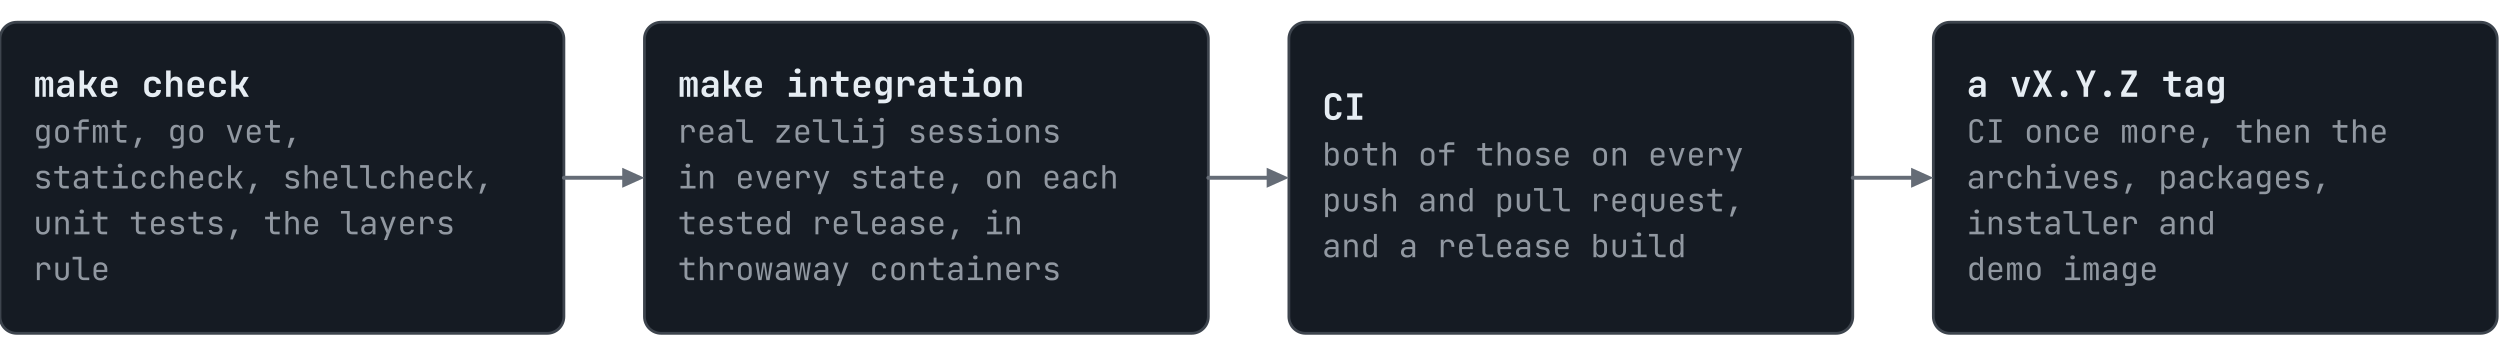
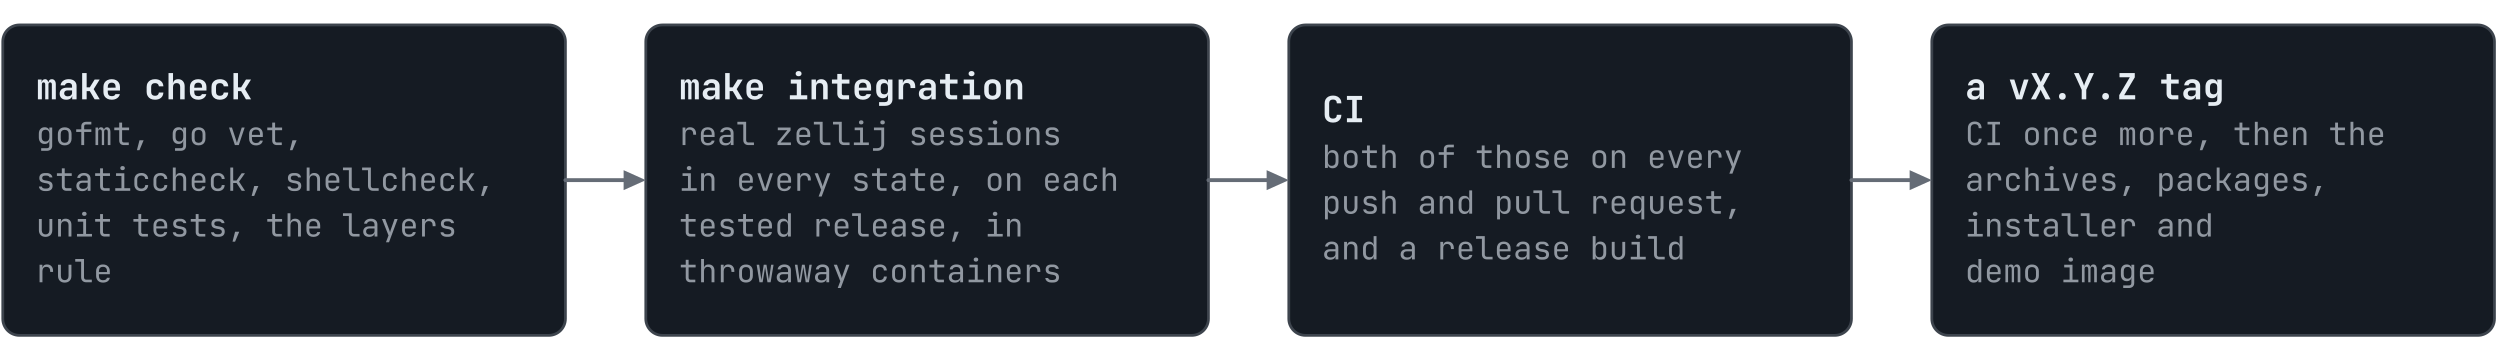
- <svg xmlns="http://www.w3.org/2000/svg" viewBox="0 0 900 128" width="900" height="128" role="img" aria-label="From a change to a release. make check runs gofmt, go vet, staticcheck, shellcheck, the unit tests and the layers test. make integration runs real zellij releases in throwaway containers. CI runs both on every push and pull request with a release build. A vX.Y.Z tag runs all of CI, then builds the archives, packages, checksums and the installer, and pushes the demo image.">
+ <svg xmlns="http://www.w3.org/2000/svg" viewBox="-1 -1 902 130" width="902" height="130" role="img" aria-label="From a change to a release. make check runs gofmt, go vet, staticcheck, shellcheck, the unit tests and the layers test. make integration runs real zellij releases in throwaway containers. CI runs both on every push and pull request with a release build. A vX.Y.Z tag runs all of CI, then builds the archives, packages, checksums and the installer, and pushes the demo image.">
  <defs>
    <path id="g0" d="M52 0V-550H154V-476H175L158 -458Q158 -504 184 -532Q210 -560 251 -560Q295 -560 320 -524Q344 -488 344 -427L322 -476H356L343 -458Q343 -504 369 -532Q395 -560 438 -560Q489 -560 519 -522Q549 -484 549 -419V0H439V-414Q439 -441 427 -456Q415 -472 392 -472Q370 -472 358 -457Q345 -442 345 -414V0H255V-414Q255 -442 243 -457Q231 -472 208 -472Q185 -472 174 -457Q162 -442 162 -414V0Z" />
    <path id="g1" d="M239 10Q154 10 105 -35Q56 -80 56 -156Q56 -237 110 -281Q164 -325 263 -325H400V-372Q400 -412 374 -434Q348 -457 303 -457Q262 -457 235 -439Q208 -421 203 -390H81Q90 -468 151 -514Q212 -560 307 -560Q408 -560 466 -510Q525 -459 525 -373V0H404V-96H384L404 -123Q404 -62 359 -26Q314 10 239 10ZM280 -84Q333 -84 366 -111Q400 -138 400 -181V-248H265Q227 -248 204 -226Q181 -204 181 -168Q181 -129 208 -106Q234 -84 280 -84Z" />
    <path id="g2" d="M80 0V-730H205V-334H292L426 -550H566L400 -284L569 0H426L292 -228H205V0Z" />
    <path id="g3" d="M301 10Q231 10 179 -17Q127 -44 98 -92Q70 -141 70 -206V-344Q70 -409 98 -458Q127 -506 179 -533Q231 -560 301 -560Q370 -560 422 -533Q473 -506 502 -458Q530 -409 530 -344V-245H191V-206Q191 -148 219 -118Q247 -89 302 -89Q344 -89 370 -104Q396 -118 403 -146H526Q512 -75 450 -32Q389 10 301 10ZM409 -315V-345Q409 -402 382 -432Q355 -463 301 -463Q247 -463 219 -432Q191 -401 191 -344V-323L418 -325Z" />
    <path id="g4" d="M303 10Q233 10 180 -16Q128 -43 99 -92Q70 -140 70 -206V-344Q70 -411 99 -459Q128 -507 180 -534Q233 -560 303 -560Q407 -560 469 -506Q531 -453 534 -361H409Q406 -404 378 -428Q351 -451 303 -451Q253 -451 224 -424Q195 -396 195 -345V-206Q195 -155 224 -127Q253 -99 303 -99Q351 -99 378 -122Q406 -146 409 -189H534Q531 -97 469 -44Q407 10 303 10Z" />
    <path id="g5" d="M77 0V-730H202V-550L199 -445H233L199 -416Q199 -484 238 -522Q278 -560 347 -560Q428 -560 476 -506Q525 -452 525 -361V0H400V-348Q400 -398 374 -425Q348 -452 301 -452Q255 -452 228 -424Q202 -396 202 -344V0Z" />
    <path id="g6" d="M161 180V98H336Q378 98 398 79Q417 60 417 20V-50L419 -150H401L418 -165Q418 -105 378 -70Q338 -35 271 -35Q186 -35 137 -90Q88 -146 88 -240V-356Q88 -450 137 -505Q186 -560 271 -560Q338 -560 378 -525Q418 -490 418 -430L401 -445H418V-550H507V20Q507 94 462 137Q416 180 335 180ZM298 -113Q354 -113 386 -148Q418 -183 418 -245V-350Q418 -412 386 -447Q354 -482 298 -482Q241 -482 210 -448Q178 -414 178 -350V-245Q178 -181 210 -147Q241 -113 298 -113Z" />
    <path id="g7" d="M300 8Q234 8 186 -17Q138 -42 112 -90Q85 -137 85 -202V-348Q85 -414 112 -461Q138 -508 186 -533Q234 -558 300 -558Q366 -558 414 -533Q462 -508 488 -461Q515 -414 515 -349V-202Q515 -137 488 -90Q462 -42 414 -17Q366 8 300 8ZM300 -72Q359 -72 392 -105Q425 -138 425 -202V-348Q425 -412 392 -445Q359 -478 300 -478Q242 -478 208 -445Q175 -412 175 -348V-202Q175 -138 208 -105Q242 -72 300 -72Z" />
    <path id="g8" d="M220 0V-413H60V-495H220V-590Q220 -655 261 -692Q302 -730 374 -730H535V-648H374Q343 -648 326 -634Q310 -619 310 -590V-495H535V-413H310V0Z" />
    <path id="g9" d="M66 0V-550H145V-484H163L149 -460Q149 -506 174 -533Q198 -560 240 -560Q286 -560 311 -526Q336 -492 336 -430L309 -484H351L332 -460Q332 -506 358 -533Q383 -560 425 -560Q477 -560 506 -521Q534 -482 534 -418V0H451V-419Q451 -453 436 -472Q422 -491 394 -491Q367 -491 352 -472Q336 -454 336 -420V0H264V-419Q264 -454 248 -472Q233 -491 205 -491Q177 -491 163 -472Q149 -454 149 -420V0Z" />
    <path id="g10" d="M360 0Q289 0 250 -38Q210 -76 210 -145V-468H55V-550H210V-705H300V-550H520V-468H300V-145Q300 -82 360 -82H510V0Z" />
    <path id="g11" d="M165 160 245 -151H375L245 160Z" />
    <path id="g12" d="M239 0 55 -550H147L269 -180Q280 -147 289 -116Q298 -86 302 -69Q307 -86 316 -116Q325 -147 335 -180L454 -550H545L361 0Z" />
    <path id="g13" d="M300 10Q235 10 186 -16Q138 -42 112 -90Q85 -137 85 -200V-350Q85 -414 112 -461Q138 -508 186 -534Q235 -560 300 -560Q365 -560 414 -534Q462 -508 488 -461Q515 -414 515 -350V-253H173V-200Q173 -135 206 -100Q239 -66 300 -66Q352 -66 384 -84Q416 -103 423 -140H513Q504 -71 446 -30Q387 10 300 10ZM427 -313V-350Q427 -415 394 -450Q362 -485 300 -485Q239 -485 206 -450Q173 -415 173 -350V-321H434Z" />
    <path id="g14" d="M283 8Q227 8 186 -10Q144 -27 120 -59Q95 -91 90 -135H180Q186 -106 212 -89Q239 -72 283 -72H325Q378 -72 404 -94Q430 -115 430 -151Q430 -186 406 -206Q383 -227 337 -234L263 -246Q182 -260 142 -296Q103 -333 103 -403Q103 -477 150 -518Q197 -558 291 -558H329Q408 -558 456 -521Q504 -484 514 -421H424Q418 -447 394 -462Q370 -478 329 -478H291Q240 -478 216 -459Q193 -440 193 -402Q193 -368 213 -352Q233 -336 276 -329L350 -317Q439 -303 480 -265Q520 -227 520 -155Q520 -79 472 -36Q423 8 325 8Z" />
    <path id="g15" d="M252 10Q165 10 115 -34Q65 -79 65 -155Q65 -232 115 -276Q165 -320 250 -320H420V-375Q420 -426 390 -454Q359 -481 303 -481Q254 -481 221 -460Q188 -440 183 -405H93Q102 -476 160 -518Q218 -560 305 -560Q400 -560 455 -511Q510 -462 510 -378V0H422V-105H407L422 -120Q422 -60 376 -25Q329 10 252 10ZM274 -61Q338 -61 379 -93Q420 -125 420 -175V-253H252Q207 -253 181 -228Q155 -203 155 -160Q155 -114 186 -88Q218 -61 274 -61Z" />
    <path id="g16" d="M85 0V-82H280V-468H110V-550H370V-82H555V0ZM315 -649Q282 -649 263 -666Q244 -683 244 -712Q244 -742 263 -760Q282 -777 315 -777Q348 -777 367 -760Q386 -742 386 -712Q386 -683 367 -666Q348 -649 315 -649Z" />
    <path id="g17" d="M304 10Q238 10 188 -15Q139 -40 112 -88Q85 -135 85 -200V-350Q85 -416 112 -463Q139 -510 188 -535Q238 -560 304 -560Q399 -560 457 -509Q515 -458 518 -370H428Q425 -423 392 -452Q360 -480 304 -480Q245 -480 210 -446Q175 -413 175 -351V-200Q175 -138 210 -104Q245 -70 304 -70Q360 -70 392 -99Q425 -128 428 -180H518Q515 -92 457 -41Q399 10 304 10Z" />
    <path id="g18" d="M92 0V-730H182V-550V-445H201L182 -424Q182 -489 221 -524Q260 -560 329 -560Q412 -560 461 -509Q510 -458 510 -370V0H420V-360Q420 -419 388 -452Q357 -484 303 -484Q247 -484 214 -449Q182 -414 182 -350V0Z" />
    <path id="g19" d="M95 0V-730H185V-323H291L451 -550H554L369 -288L557 0H452L292 -245H185V0Z" />
    <path id="g20" d="M375 0Q327 0 291 -19Q255 -38 235 -73Q215 -108 215 -155V-648H30V-730H305V-155Q305 -121 324 -102Q343 -82 375 -82H550V0Z" />
    <path id="g21" d="M299 10Q204 10 147 -46Q90 -103 90 -200V-550H180V-200Q180 -138 212 -104Q244 -69 299 -69Q355 -69 388 -104Q420 -138 420 -200V-550H510V-200Q510 -103 452 -46Q394 10 299 10Z" />
    <path id="g22" d="M92 0V-550H182V-445H201L182 -424Q182 -489 221 -524Q260 -560 329 -560Q412 -560 461 -509Q510 -458 510 -370V0H420V-360Q420 -419 388 -450Q357 -482 303 -482Q247 -482 214 -448Q182 -414 182 -350V0Z" />
    <path id="g23" d="M178 180 259 -34 55 -550H155L283 -210Q290 -193 296 -170Q302 -146 306 -130Q310 -146 316 -170Q322 -193 328 -210L448 -550H545L274 180Z" />
    <path id="g24" d="M111 0V-550H199V-445H220L191 -380Q191 -469 230 -514Q268 -560 344 -560Q431 -560 482 -506Q534 -451 534 -358V-325H444V-350Q444 -415 412 -450Q381 -484 323 -484Q266 -484 234 -449Q201 -414 201 -350V0Z" />
    <path id="g25" d="M76 0V-114H268V-437H101V-550H388V-114H558V0ZM318 -642Q280 -642 258 -662Q236 -681 236 -714Q236 -747 258 -766Q280 -786 318 -786Q356 -786 378 -766Q400 -747 400 -714Q400 -681 378 -662Q356 -642 318 -642Z" />
    <path id="g26" d="M77 0V-550H199V-445H233L199 -416Q199 -484 238 -522Q278 -560 347 -560Q428 -560 476 -506Q525 -452 525 -361V0H400V-348Q400 -398 374 -425Q348 -452 301 -452Q255 -452 228 -424Q202 -396 202 -344V0Z" />
    <path id="g27" d="M360 0Q281 0 236 -44Q192 -88 192 -165V-437H43V-550H192V-705H318V-550H529V-437H318V-165Q318 -113 369 -113H519V0Z" />
    <path id="g28" d="M152 180V76H315Q357 76 378 56Q399 35 399 -3V-44L401 -147H374L401 -174Q401 -107 362 -70Q322 -32 255 -32Q171 -32 122 -89Q72 -146 72 -243V-350Q72 -446 122 -503Q171 -560 255 -560Q322 -560 362 -522Q401 -485 401 -418L374 -445H401L398 -550H523V0Q523 83 468 132Q413 180 317 180ZM297 -140Q345 -140 372 -168Q398 -197 398 -248V-344Q398 -395 372 -424Q345 -452 297 -452Q249 -452 223 -424Q197 -396 197 -344V-248Q197 -196 223 -168Q249 -140 297 -140Z" />
    <path id="g29" d="M94 0V-550H212V-445H243L206 -381Q206 -470 246 -515Q286 -560 364 -560Q453 -560 504 -505Q555 -450 555 -353V-313H424V-344Q424 -397 396 -426Q369 -455 321 -455Q272 -455 246 -426Q219 -397 219 -344V0Z" />
    <path id="g30" d="M300 9Q230 9 178 -18Q127 -44 98 -92Q70 -141 70 -207V-343Q70 -409 98 -458Q127 -506 178 -532Q230 -559 300 -559Q371 -559 422 -532Q473 -506 502 -458Q530 -409 530 -344V-207Q530 -141 502 -92Q473 -44 422 -18Q371 9 300 9ZM300 -100Q350 -100 378 -128Q405 -155 405 -207V-343Q405 -396 378 -423Q350 -450 300 -450Q251 -450 223 -423Q195 -396 195 -343V-207Q195 -155 223 -128Q251 -100 300 -100Z" />
    <path id="g31" d="M90 0V-90L398 -468H98V-550H499V-460L185 -82H510V0Z" />
    <path id="g32" d="M85 180V97H214Q276 97 310 64Q345 30 345 -31V-468H115V-550H435V-31Q435 66 375 123Q315 180 214 180ZM385 -649Q352 -649 333 -666Q314 -683 314 -712Q314 -742 333 -760Q352 -777 385 -777Q418 -777 437 -760Q456 -742 456 -712Q456 -683 437 -666Q418 -649 385 -649Z" />
    <path id="g33" d="M268 10Q186 10 136 -45Q85 -100 85 -194V-355Q85 -450 135 -505Q185 -560 268 -560Q336 -560 377 -523Q418 -486 418 -424L400 -445H420L418 -570V-730H508V0H418V-105H400L418 -126Q418 -63 377 -26Q336 10 268 10ZM298 -68Q354 -68 386 -103Q418 -138 418 -200V-350Q418 -412 386 -447Q354 -482 298 -482Q241 -482 208 -448Q175 -414 175 -350V-200Q175 -136 208 -102Q241 -68 298 -68Z" />
    <path id="g34" d="M123 0 35 -550H115L170 -160Q173 -138 176 -112Q180 -87 182 -70Q184 -87 188 -112Q193 -138 196 -160L257 -550H343L404 -160Q407 -138 412 -112Q416 -87 418 -70Q420 -87 424 -112Q429 -138 432 -160L489 -550H565L473 0H374L315 -380Q311 -408 306 -436Q301 -464 299 -480Q297 -464 293 -436Q289 -408 284 -380L222 0Z" />
    <path id="g35" d="M304 10Q234 10 182 -16Q129 -43 100 -92Q72 -140 72 -206V-524Q72 -591 100 -639Q129 -687 182 -714Q234 -740 304 -740Q375 -740 426 -714Q478 -687 507 -639Q536 -591 536 -524H410Q410 -576 382 -603Q355 -630 304 -630Q253 -630 225 -603Q197 -576 197 -525V-206Q197 -155 225 -128Q253 -100 304 -100Q355 -100 382 -128Q410 -155 410 -206H536Q536 -141 507 -92Q478 -43 426 -16Q375 10 304 10Z" />
    <path id="g36" d="M90 0V-110H237V-620H90V-730H510V-620H363V-110H510V0Z" />
    <path id="g37" d="M332 10Q264 10 223 -26Q182 -63 182 -126L200 -105H182V0H92V-730H182V-570L180 -445H200L182 -424Q182 -486 224 -523Q265 -560 332 -560Q415 -560 465 -505Q515 -450 515 -355V-194Q515 -100 465 -45Q415 10 332 10ZM302 -68Q359 -68 392 -102Q425 -136 425 -200V-350Q425 -414 392 -448Q359 -482 302 -482Q247 -482 214 -447Q182 -412 182 -350V-200Q182 -138 214 -103Q247 -68 302 -68Z" />
    <path id="g38" d="M92 180V-550H182V-445H200L182 -424Q182 -487 224 -524Q265 -560 333 -560Q416 -560 466 -506Q515 -451 515 -356V-195Q515 -132 492 -86Q470 -40 430 -15Q389 10 333 10Q266 10 224 -27Q182 -64 182 -126L200 -105H180L182 20V180ZM303 -68Q360 -68 392 -102Q425 -136 425 -200V-350Q425 -414 392 -448Q360 -482 303 -482Q248 -482 215 -447Q182 -412 182 -350V-200Q182 -138 215 -103Q248 -68 303 -68Z" />
    <path id="g39" d="M418 180V20L420 -105H400L418 -126Q418 -64 377 -27Q336 10 268 10Q185 10 136 -45Q88 -100 88 -195V-356Q88 -451 137 -506Q186 -560 268 -560Q336 -560 377 -524Q418 -487 418 -424L400 -445H418V-550H508V180ZM298 -68Q354 -68 386 -103Q418 -138 418 -200V-350Q418 -412 386 -447Q354 -482 298 -482Q241 -482 210 -448Q178 -414 178 -350V-200Q178 -136 210 -102Q241 -68 298 -68Z" />
    <path id="g40" d="M220 0 39 -550H167L272 -216Q281 -186 290 -154Q298 -122 302 -103Q307 -122 315 -154Q323 -186 331 -215L434 -550H561L381 0Z" />
    <path id="g41" d="M28 0 230 -374 40 -730H180L272 -547Q282 -527 290 -508Q298 -490 302 -480Q305 -490 313 -508Q321 -527 331 -547L424 -730H560L370 -377L572 0H432L329 -202Q319 -222 310 -241Q302 -260 298 -271Q294 -260 286 -241Q278 -222 268 -202L164 0Z" />
    <path id="g42" d="M300 10Q257 10 232 -15Q206 -40 206 -83Q206 -126 232 -152Q257 -177 300 -177Q343 -177 368 -152Q394 -126 394 -83Q394 -40 368 -15Q343 10 300 10Z" />
    <path id="g43" d="M237 0V-265L23 -730H154L268 -477Q281 -447 290 -418Q299 -389 302 -373Q306 -389 314 -418Q323 -447 336 -477L447 -730H577L363 -265V0Z" />
    <path id="g44" d="M79 0V-119L372 -614H86V-730H510V-611L216 -116H521V0Z" />
    <path id="g45" d="M304 10Q238 10 190 -15Q141 -40 114 -88Q88 -135 88 -200V-530Q88 -596 114 -643Q141 -690 190 -715Q238 -740 304 -740Q370 -740 418 -714Q466 -689 492 -642Q518 -595 518 -530H428Q428 -592 396 -626Q363 -659 304 -659Q245 -659 212 -626Q178 -593 178 -531V-200Q178 -138 212 -104Q245 -71 304 -71Q363 -71 396 -104Q428 -138 428 -200H518Q518 -136 492 -88Q466 -41 418 -16Q370 10 304 10Z" />
    <path id="g46" d="M105 0V-82H254V-648H105V-730H495V-648H346V-82H495V0Z" />
  </defs>
  <rect x="0" y="8" width="203" height="112" rx="6" fill="#151b23" stroke="#3d444d" stroke-width="1" />
  <g transform="scale(0.013)" fill="#e6edf3">
    <use href="#g0" x="923.1" y="2680.8" />
    <use href="#g1" x="1523.1" y="2680.8" />
    <use href="#g2" x="2123.1" y="2680.8" />
    <use href="#g3" x="2723.1" y="2680.8" />
    <use href="#g4" x="3923.1" y="2680.8" />
    <use href="#g5" x="4523.1" y="2680.8" />
    <use href="#g3" x="5123.1" y="2680.8" />
    <use href="#g4" x="5723.1" y="2680.8" />
    <use href="#g2" x="6323.1" y="2680.8" />
  </g>
  <g transform="scale(0.0115)" fill="#9198a1">
    <use href="#g6" x="1043.5" y="4465.2" />
    <use href="#g7" x="1643.5" y="4465.2" />
    <use href="#g8" x="2243.5" y="4465.2" />
    <use href="#g9" x="2843.5" y="4465.2" />
    <use href="#g10" x="3443.5" y="4465.2" />
    <use href="#g11" x="4043.5" y="4465.2" />
    <use href="#g6" x="5243.5" y="4465.2" />
    <use href="#g7" x="5843.5" y="4465.2" />
    <use href="#g12" x="7043.5" y="4465.2" />
    <use href="#g13" x="7643.5" y="4465.2" />
    <use href="#g10" x="8243.5" y="4465.2" />
    <use href="#g11" x="8843.5" y="4465.2" />
  </g>
  <g transform="scale(0.0115)" fill="#9198a1">
    <use href="#g14" x="1043.5" y="5900.0" />
    <use href="#g10" x="1643.5" y="5900.0" />
    <use href="#g15" x="2243.5" y="5900.0" />
    <use href="#g10" x="2843.5" y="5900.0" />
    <use href="#g16" x="3443.5" y="5900.0" />
    <use href="#g17" x="4043.5" y="5900.0" />
    <use href="#g17" x="4643.5" y="5900.0" />
    <use href="#g18" x="5243.5" y="5900.0" />
    <use href="#g13" x="5843.5" y="5900.0" />
    <use href="#g17" x="6443.5" y="5900.0" />
    <use href="#g19" x="7043.5" y="5900.0" />
    <use href="#g11" x="7643.5" y="5900.0" />
    <use href="#g14" x="8843.5" y="5900.0" />
    <use href="#g18" x="9443.5" y="5900.0" />
    <use href="#g13" x="10043.5" y="5900.0" />
    <use href="#g20" x="10643.5" y="5900.0" />
    <use href="#g20" x="11243.5" y="5900.0" />
    <use href="#g17" x="11843.5" y="5900.0" />
    <use href="#g18" x="12443.5" y="5900.0" />
    <use href="#g13" x="13043.5" y="5900.0" />
    <use href="#g17" x="13643.5" y="5900.0" />
    <use href="#g19" x="14243.5" y="5900.0" />
    <use href="#g11" x="14843.5" y="5900.0" />
  </g>
  <g transform="scale(0.0115)" fill="#9198a1">
    <use href="#g21" x="1043.5" y="7334.8" />
    <use href="#g22" x="1643.5" y="7334.8" />
    <use href="#g16" x="2243.5" y="7334.8" />
    <use href="#g10" x="2843.5" y="7334.8" />
    <use href="#g10" x="4043.5" y="7334.8" />
    <use href="#g13" x="4643.5" y="7334.8" />
    <use href="#g14" x="5243.5" y="7334.8" />
    <use href="#g10" x="5843.5" y="7334.8" />
    <use href="#g14" x="6443.5" y="7334.8" />
    <use href="#g11" x="7043.5" y="7334.8" />
    <use href="#g10" x="8243.5" y="7334.8" />
    <use href="#g18" x="8843.5" y="7334.8" />
    <use href="#g13" x="9443.5" y="7334.8" />
    <use href="#g20" x="10643.5" y="7334.8" />
    <use href="#g15" x="11243.5" y="7334.8" />
    <use href="#g23" x="11843.5" y="7334.8" />
    <use href="#g13" x="12443.5" y="7334.8" />
    <use href="#g24" x="13043.5" y="7334.8" />
    <use href="#g14" x="13643.5" y="7334.8" />
  </g>
  <g transform="scale(0.0115)" fill="#9198a1">
    <use href="#g24" x="1043.5" y="8769.6" />
    <use href="#g21" x="1643.5" y="8769.6" />
    <use href="#g20" x="2243.5" y="8769.6" />
    <use href="#g13" x="2843.5" y="8769.6" />
  </g>
  <rect x="232" y="8" width="203" height="112" rx="6" fill="#151b23" stroke="#3d444d" stroke-width="1" />
  <g transform="scale(0.013)" fill="#e6edf3">
    <use href="#g0" x="18769.2" y="2680.8" />
    <use href="#g1" x="19369.2" y="2680.8" />
    <use href="#g2" x="19969.2" y="2680.8" />
    <use href="#g3" x="20569.2" y="2680.8" />
    <use href="#g25" x="21769.2" y="2680.8" />
    <use href="#g26" x="22369.2" y="2680.8" />
    <use href="#g27" x="22969.2" y="2680.8" />
    <use href="#g3" x="23569.2" y="2680.8" />
    <use href="#g28" x="24169.2" y="2680.8" />
    <use href="#g29" x="24769.2" y="2680.8" />
    <use href="#g1" x="25369.2" y="2680.8" />
    <use href="#g27" x="25969.2" y="2680.8" />
    <use href="#g25" x="26569.2" y="2680.8" />
    <use href="#g30" x="27169.2" y="2680.8" />
    <use href="#g26" x="27769.2" y="2680.8" />
  </g>
  <g transform="scale(0.0115)" fill="#9198a1">
    <use href="#g24" x="21217.4" y="4465.2" />
    <use href="#g13" x="21817.4" y="4465.2" />
    <use href="#g15" x="22417.4" y="4465.2" />
    <use href="#g20" x="23017.4" y="4465.2" />
    <use href="#g31" x="24217.4" y="4465.2" />
    <use href="#g13" x="24817.4" y="4465.2" />
    <use href="#g20" x="25417.4" y="4465.2" />
    <use href="#g20" x="26017.4" y="4465.2" />
    <use href="#g16" x="26617.4" y="4465.2" />
    <use href="#g32" x="27217.4" y="4465.2" />
    <use href="#g14" x="28417.4" y="4465.2" />
    <use href="#g13" x="29017.4" y="4465.2" />
    <use href="#g14" x="29617.4" y="4465.2" />
    <use href="#g14" x="30217.4" y="4465.2" />
    <use href="#g16" x="30817.4" y="4465.2" />
    <use href="#g7" x="31417.4" y="4465.2" />
    <use href="#g22" x="32017.4" y="4465.2" />
    <use href="#g14" x="32617.4" y="4465.2" />
  </g>
  <g transform="scale(0.0115)" fill="#9198a1">
    <use href="#g16" x="21217.4" y="5900.0" />
    <use href="#g22" x="21817.4" y="5900.0" />
    <use href="#g13" x="23017.4" y="5900.0" />
    <use href="#g12" x="23617.4" y="5900.0" />
    <use href="#g13" x="24217.4" y="5900.0" />
    <use href="#g24" x="24817.4" y="5900.0" />
    <use href="#g23" x="25417.4" y="5900.0" />
    <use href="#g14" x="26617.4" y="5900.0" />
    <use href="#g10" x="27217.4" y="5900.0" />
    <use href="#g15" x="27817.4" y="5900.0" />
    <use href="#g10" x="28417.4" y="5900.0" />
    <use href="#g13" x="29017.4" y="5900.0" />
    <use href="#g11" x="29617.4" y="5900.0" />
    <use href="#g7" x="30817.4" y="5900.0" />
    <use href="#g22" x="31417.4" y="5900.0" />
    <use href="#g13" x="32617.4" y="5900.0" />
    <use href="#g15" x="33217.4" y="5900.0" />
    <use href="#g17" x="33817.4" y="5900.0" />
    <use href="#g18" x="34417.4" y="5900.0" />
  </g>
  <g transform="scale(0.0115)" fill="#9198a1">
    <use href="#g10" x="21217.4" y="7334.8" />
    <use href="#g13" x="21817.4" y="7334.8" />
    <use href="#g14" x="22417.4" y="7334.8" />
    <use href="#g10" x="23017.4" y="7334.8" />
    <use href="#g13" x="23617.4" y="7334.8" />
    <use href="#g33" x="24217.4" y="7334.8" />
    <use href="#g24" x="25417.4" y="7334.8" />
    <use href="#g13" x="26017.4" y="7334.8" />
    <use href="#g20" x="26617.4" y="7334.8" />
    <use href="#g13" x="27217.4" y="7334.8" />
    <use href="#g15" x="27817.4" y="7334.8" />
    <use href="#g14" x="28417.4" y="7334.8" />
    <use href="#g13" x="29017.4" y="7334.8" />
    <use href="#g11" x="29617.4" y="7334.8" />
    <use href="#g16" x="30817.4" y="7334.8" />
    <use href="#g22" x="31417.4" y="7334.8" />
  </g>
  <g transform="scale(0.0115)" fill="#9198a1">
    <use href="#g10" x="21217.4" y="8769.6" />
    <use href="#g18" x="21817.4" y="8769.6" />
    <use href="#g24" x="22417.4" y="8769.6" />
    <use href="#g7" x="23017.4" y="8769.6" />
    <use href="#g34" x="23617.4" y="8769.6" />
    <use href="#g15" x="24217.4" y="8769.6" />
    <use href="#g34" x="24817.4" y="8769.6" />
    <use href="#g15" x="25417.4" y="8769.6" />
    <use href="#g23" x="26017.4" y="8769.6" />
    <use href="#g17" x="27217.4" y="8769.6" />
    <use href="#g7" x="27817.4" y="8769.6" />
    <use href="#g22" x="28417.4" y="8769.6" />
    <use href="#g10" x="29017.4" y="8769.6" />
    <use href="#g15" x="29617.4" y="8769.6" />
    <use href="#g16" x="30217.4" y="8769.6" />
    <use href="#g22" x="30817.4" y="8769.6" />
    <use href="#g13" x="31417.4" y="8769.6" />
    <use href="#g24" x="32017.4" y="8769.6" />
    <use href="#g14" x="32617.4" y="8769.6" />
  </g>
  <path d="M203,64.0 L225.0,64.0" fill="none" stroke="#656c76" stroke-width="1.4" stroke-linejoin="round" stroke-linecap="round" />
  <path d="M232,64.0 L224.0,67.6 L224.0,60.4 Z" fill="#656c76" />
  <rect x="464" y="8" width="203" height="112" rx="6" fill="#151b23" stroke="#3d444d" stroke-width="1" />
  <g transform="scale(0.013)" fill="#e6edf3">
    <use href="#g35" x="36615.4" y="3315.4" />
    <use href="#g36" x="37215.4" y="3315.4" />
  </g>
  <g transform="scale(0.0115)" fill="#9198a1">
    <use href="#g37" x="41391.3" y="5182.6" />
    <use href="#g7" x="41991.3" y="5182.6" />
    <use href="#g10" x="42591.3" y="5182.6" />
    <use href="#g18" x="43191.3" y="5182.6" />
    <use href="#g7" x="44391.3" y="5182.6" />
    <use href="#g8" x="44991.3" y="5182.6" />
    <use href="#g10" x="46191.3" y="5182.6" />
    <use href="#g18" x="46791.3" y="5182.6" />
    <use href="#g7" x="47391.3" y="5182.6" />
    <use href="#g14" x="47991.3" y="5182.6" />
    <use href="#g13" x="48591.3" y="5182.6" />
    <use href="#g7" x="49791.3" y="5182.6" />
    <use href="#g22" x="50391.3" y="5182.6" />
    <use href="#g13" x="51591.3" y="5182.6" />
    <use href="#g12" x="52191.3" y="5182.6" />
    <use href="#g13" x="52791.3" y="5182.6" />
    <use href="#g24" x="53391.3" y="5182.6" />
    <use href="#g23" x="53991.3" y="5182.6" />
  </g>
  <g transform="scale(0.0115)" fill="#9198a1">
    <use href="#g38" x="41391.3" y="6617.4" />
    <use href="#g21" x="41991.3" y="6617.4" />
    <use href="#g14" x="42591.3" y="6617.4" />
    <use href="#g18" x="43191.3" y="6617.4" />
    <use href="#g15" x="44391.3" y="6617.4" />
    <use href="#g22" x="44991.3" y="6617.4" />
    <use href="#g33" x="45591.3" y="6617.4" />
    <use href="#g38" x="46791.3" y="6617.4" />
    <use href="#g21" x="47391.3" y="6617.4" />
    <use href="#g20" x="47991.3" y="6617.4" />
    <use href="#g20" x="48591.3" y="6617.4" />
    <use href="#g24" x="49791.3" y="6617.4" />
    <use href="#g13" x="50391.3" y="6617.4" />
    <use href="#g39" x="50991.3" y="6617.4" />
    <use href="#g21" x="51591.3" y="6617.4" />
    <use href="#g13" x="52191.3" y="6617.4" />
    <use href="#g14" x="52791.3" y="6617.4" />
    <use href="#g10" x="53391.3" y="6617.4" />
    <use href="#g11" x="53991.3" y="6617.4" />
  </g>
  <g transform="scale(0.0115)" fill="#9198a1">
    <use href="#g15" x="41391.3" y="8052.2" />
    <use href="#g22" x="41991.3" y="8052.2" />
    <use href="#g33" x="42591.3" y="8052.2" />
    <use href="#g15" x="43791.3" y="8052.2" />
    <use href="#g24" x="44991.3" y="8052.2" />
    <use href="#g13" x="45591.3" y="8052.2" />
    <use href="#g20" x="46191.3" y="8052.2" />
    <use href="#g13" x="46791.3" y="8052.2" />
    <use href="#g15" x="47391.3" y="8052.2" />
    <use href="#g14" x="47991.3" y="8052.2" />
    <use href="#g13" x="48591.3" y="8052.2" />
    <use href="#g37" x="49791.3" y="8052.2" />
    <use href="#g21" x="50391.3" y="8052.2" />
    <use href="#g16" x="50991.3" y="8052.2" />
    <use href="#g20" x="51591.3" y="8052.2" />
    <use href="#g33" x="52191.3" y="8052.2" />
  </g>
  <path d="M435,64.0 L457.0,64.0" fill="none" stroke="#656c76" stroke-width="1.4" stroke-linejoin="round" stroke-linecap="round" />
  <path d="M464,64.0 L456.0,67.6 L456.0,60.4 Z" fill="#656c76" />
  <rect x="696" y="8" width="203" height="112" rx="6" fill="#151b23" stroke="#3d444d" stroke-width="1" />
  <g transform="scale(0.013)" fill="#e6edf3">
    <use href="#g1" x="54461.5" y="2680.8" />
    <use href="#g40" x="55661.5" y="2680.8" />
    <use href="#g41" x="56261.5" y="2680.8" />
    <use href="#g42" x="56861.5" y="2680.8" />
    <use href="#g43" x="57461.5" y="2680.8" />
    <use href="#g42" x="58061.5" y="2680.8" />
    <use href="#g44" x="58661.5" y="2680.8" />
    <use href="#g27" x="59861.5" y="2680.8" />
    <use href="#g1" x="60461.5" y="2680.8" />
    <use href="#g28" x="61061.5" y="2680.8" />
  </g>
  <g transform="scale(0.0115)" fill="#9198a1">
    <use href="#g45" x="61565.2" y="4465.2" />
    <use href="#g46" x="62165.2" y="4465.2" />
    <use href="#g7" x="63365.2" y="4465.2" />
    <use href="#g22" x="63965.2" y="4465.2" />
    <use href="#g17" x="64565.2" y="4465.2" />
    <use href="#g13" x="65165.2" y="4465.2" />
    <use href="#g9" x="66365.2" y="4465.2" />
    <use href="#g7" x="66965.2" y="4465.2" />
    <use href="#g24" x="67565.2" y="4465.2" />
    <use href="#g13" x="68165.2" y="4465.2" />
    <use href="#g11" x="68765.2" y="4465.2" />
    <use href="#g10" x="69965.2" y="4465.2" />
    <use href="#g18" x="70565.2" y="4465.2" />
    <use href="#g13" x="71165.2" y="4465.2" />
    <use href="#g22" x="71765.2" y="4465.2" />
    <use href="#g10" x="72965.2" y="4465.2" />
    <use href="#g18" x="73565.2" y="4465.2" />
    <use href="#g13" x="74165.2" y="4465.2" />
  </g>
  <g transform="scale(0.0115)" fill="#9198a1">
    <use href="#g15" x="61565.2" y="5900.0" />
    <use href="#g24" x="62165.2" y="5900.0" />
    <use href="#g17" x="62765.2" y="5900.0" />
    <use href="#g18" x="63365.2" y="5900.0" />
    <use href="#g16" x="63965.2" y="5900.0" />
    <use href="#g12" x="64565.2" y="5900.0" />
    <use href="#g13" x="65165.2" y="5900.0" />
    <use href="#g14" x="65765.2" y="5900.0" />
    <use href="#g11" x="66365.2" y="5900.0" />
    <use href="#g38" x="67565.2" y="5900.0" />
    <use href="#g15" x="68165.2" y="5900.0" />
    <use href="#g17" x="68765.2" y="5900.0" />
    <use href="#g19" x="69365.2" y="5900.0" />
    <use href="#g15" x="69965.2" y="5900.0" />
    <use href="#g6" x="70565.2" y="5900.0" />
    <use href="#g13" x="71165.2" y="5900.0" />
    <use href="#g14" x="71765.2" y="5900.0" />
    <use href="#g11" x="72365.2" y="5900.0" />
  </g>
  <g transform="scale(0.0115)" fill="#9198a1">
    <use href="#g16" x="61565.2" y="7334.8" />
    <use href="#g22" x="62165.2" y="7334.8" />
    <use href="#g14" x="62765.2" y="7334.8" />
    <use href="#g10" x="63365.2" y="7334.8" />
    <use href="#g15" x="63965.2" y="7334.8" />
    <use href="#g20" x="64565.2" y="7334.8" />
    <use href="#g20" x="65165.2" y="7334.8" />
    <use href="#g13" x="65765.2" y="7334.8" />
    <use href="#g24" x="66365.2" y="7334.8" />
    <use href="#g15" x="67565.2" y="7334.8" />
    <use href="#g22" x="68165.2" y="7334.8" />
    <use href="#g33" x="68765.2" y="7334.8" />
  </g>
  <g transform="scale(0.0115)" fill="#9198a1">
    <use href="#g33" x="61565.2" y="8769.6" />
    <use href="#g13" x="62165.2" y="8769.6" />
    <use href="#g9" x="62765.2" y="8769.6" />
    <use href="#g7" x="63365.2" y="8769.6" />
    <use href="#g16" x="64565.2" y="8769.6" />
    <use href="#g9" x="65165.2" y="8769.6" />
    <use href="#g15" x="65765.2" y="8769.6" />
    <use href="#g6" x="66365.2" y="8769.6" />
    <use href="#g13" x="66965.2" y="8769.6" />
  </g>
  <path d="M667,64.0 L689.0,64.0" fill="none" stroke="#656c76" stroke-width="1.4" stroke-linejoin="round" stroke-linecap="round" />
  <path d="M696,64.0 L688.0,67.6 L688.0,60.4 Z" fill="#656c76" />
</svg>
